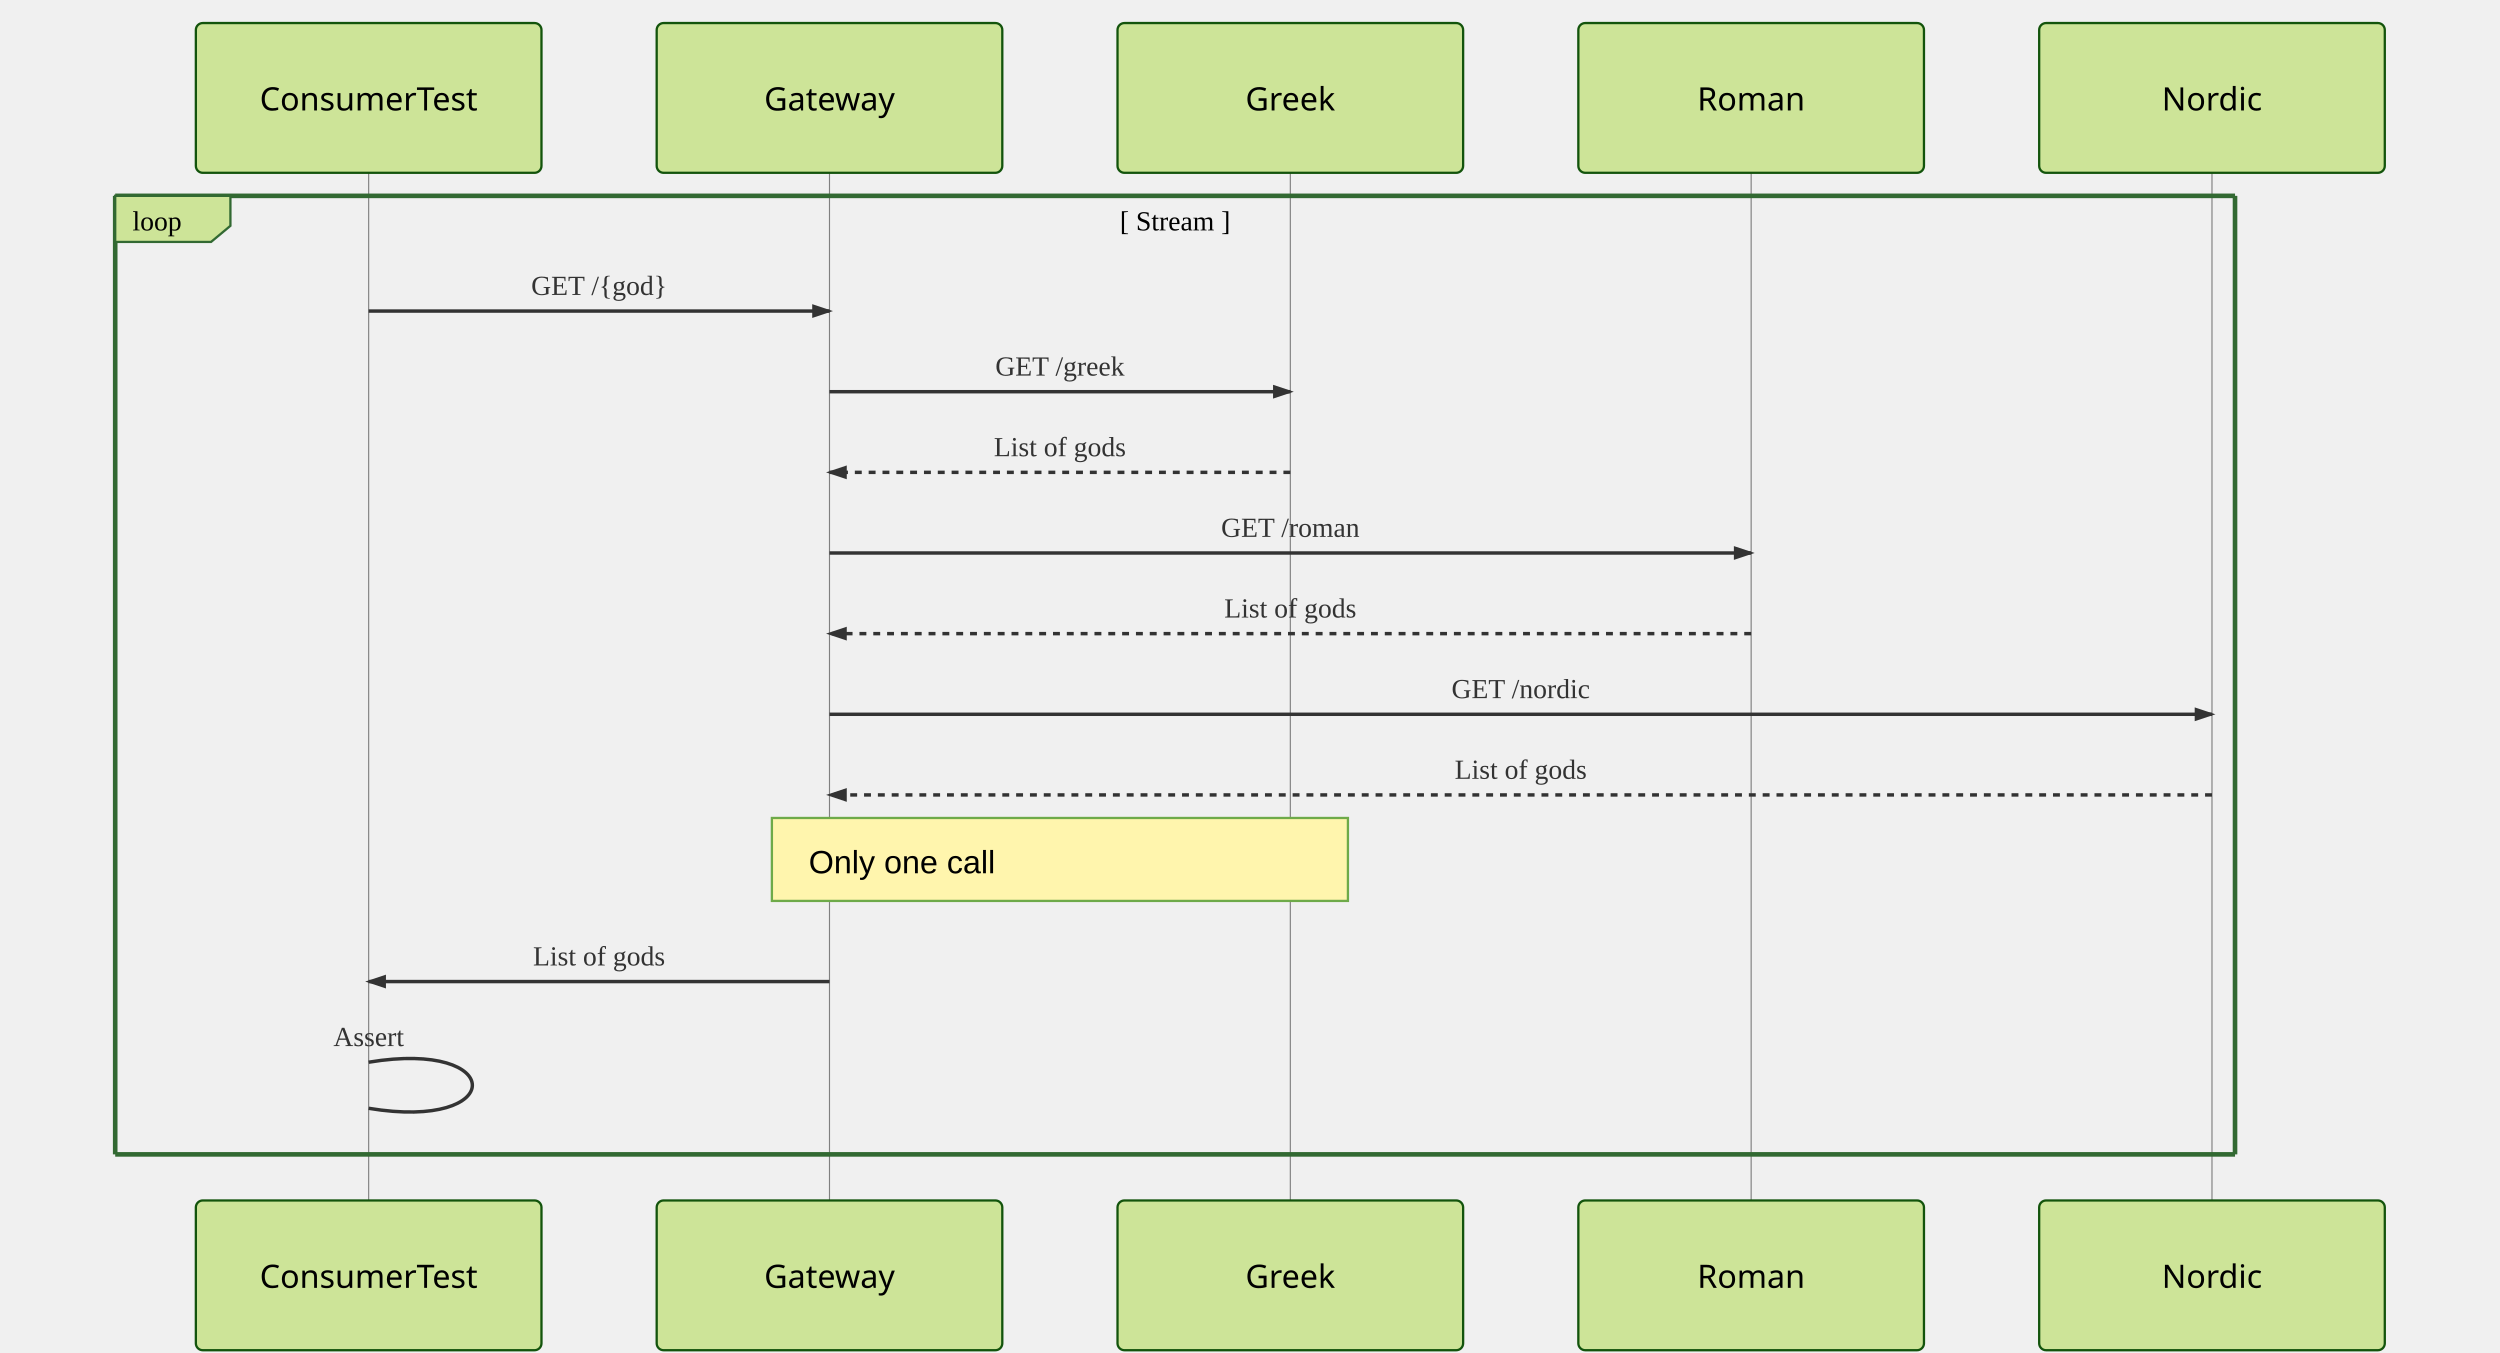
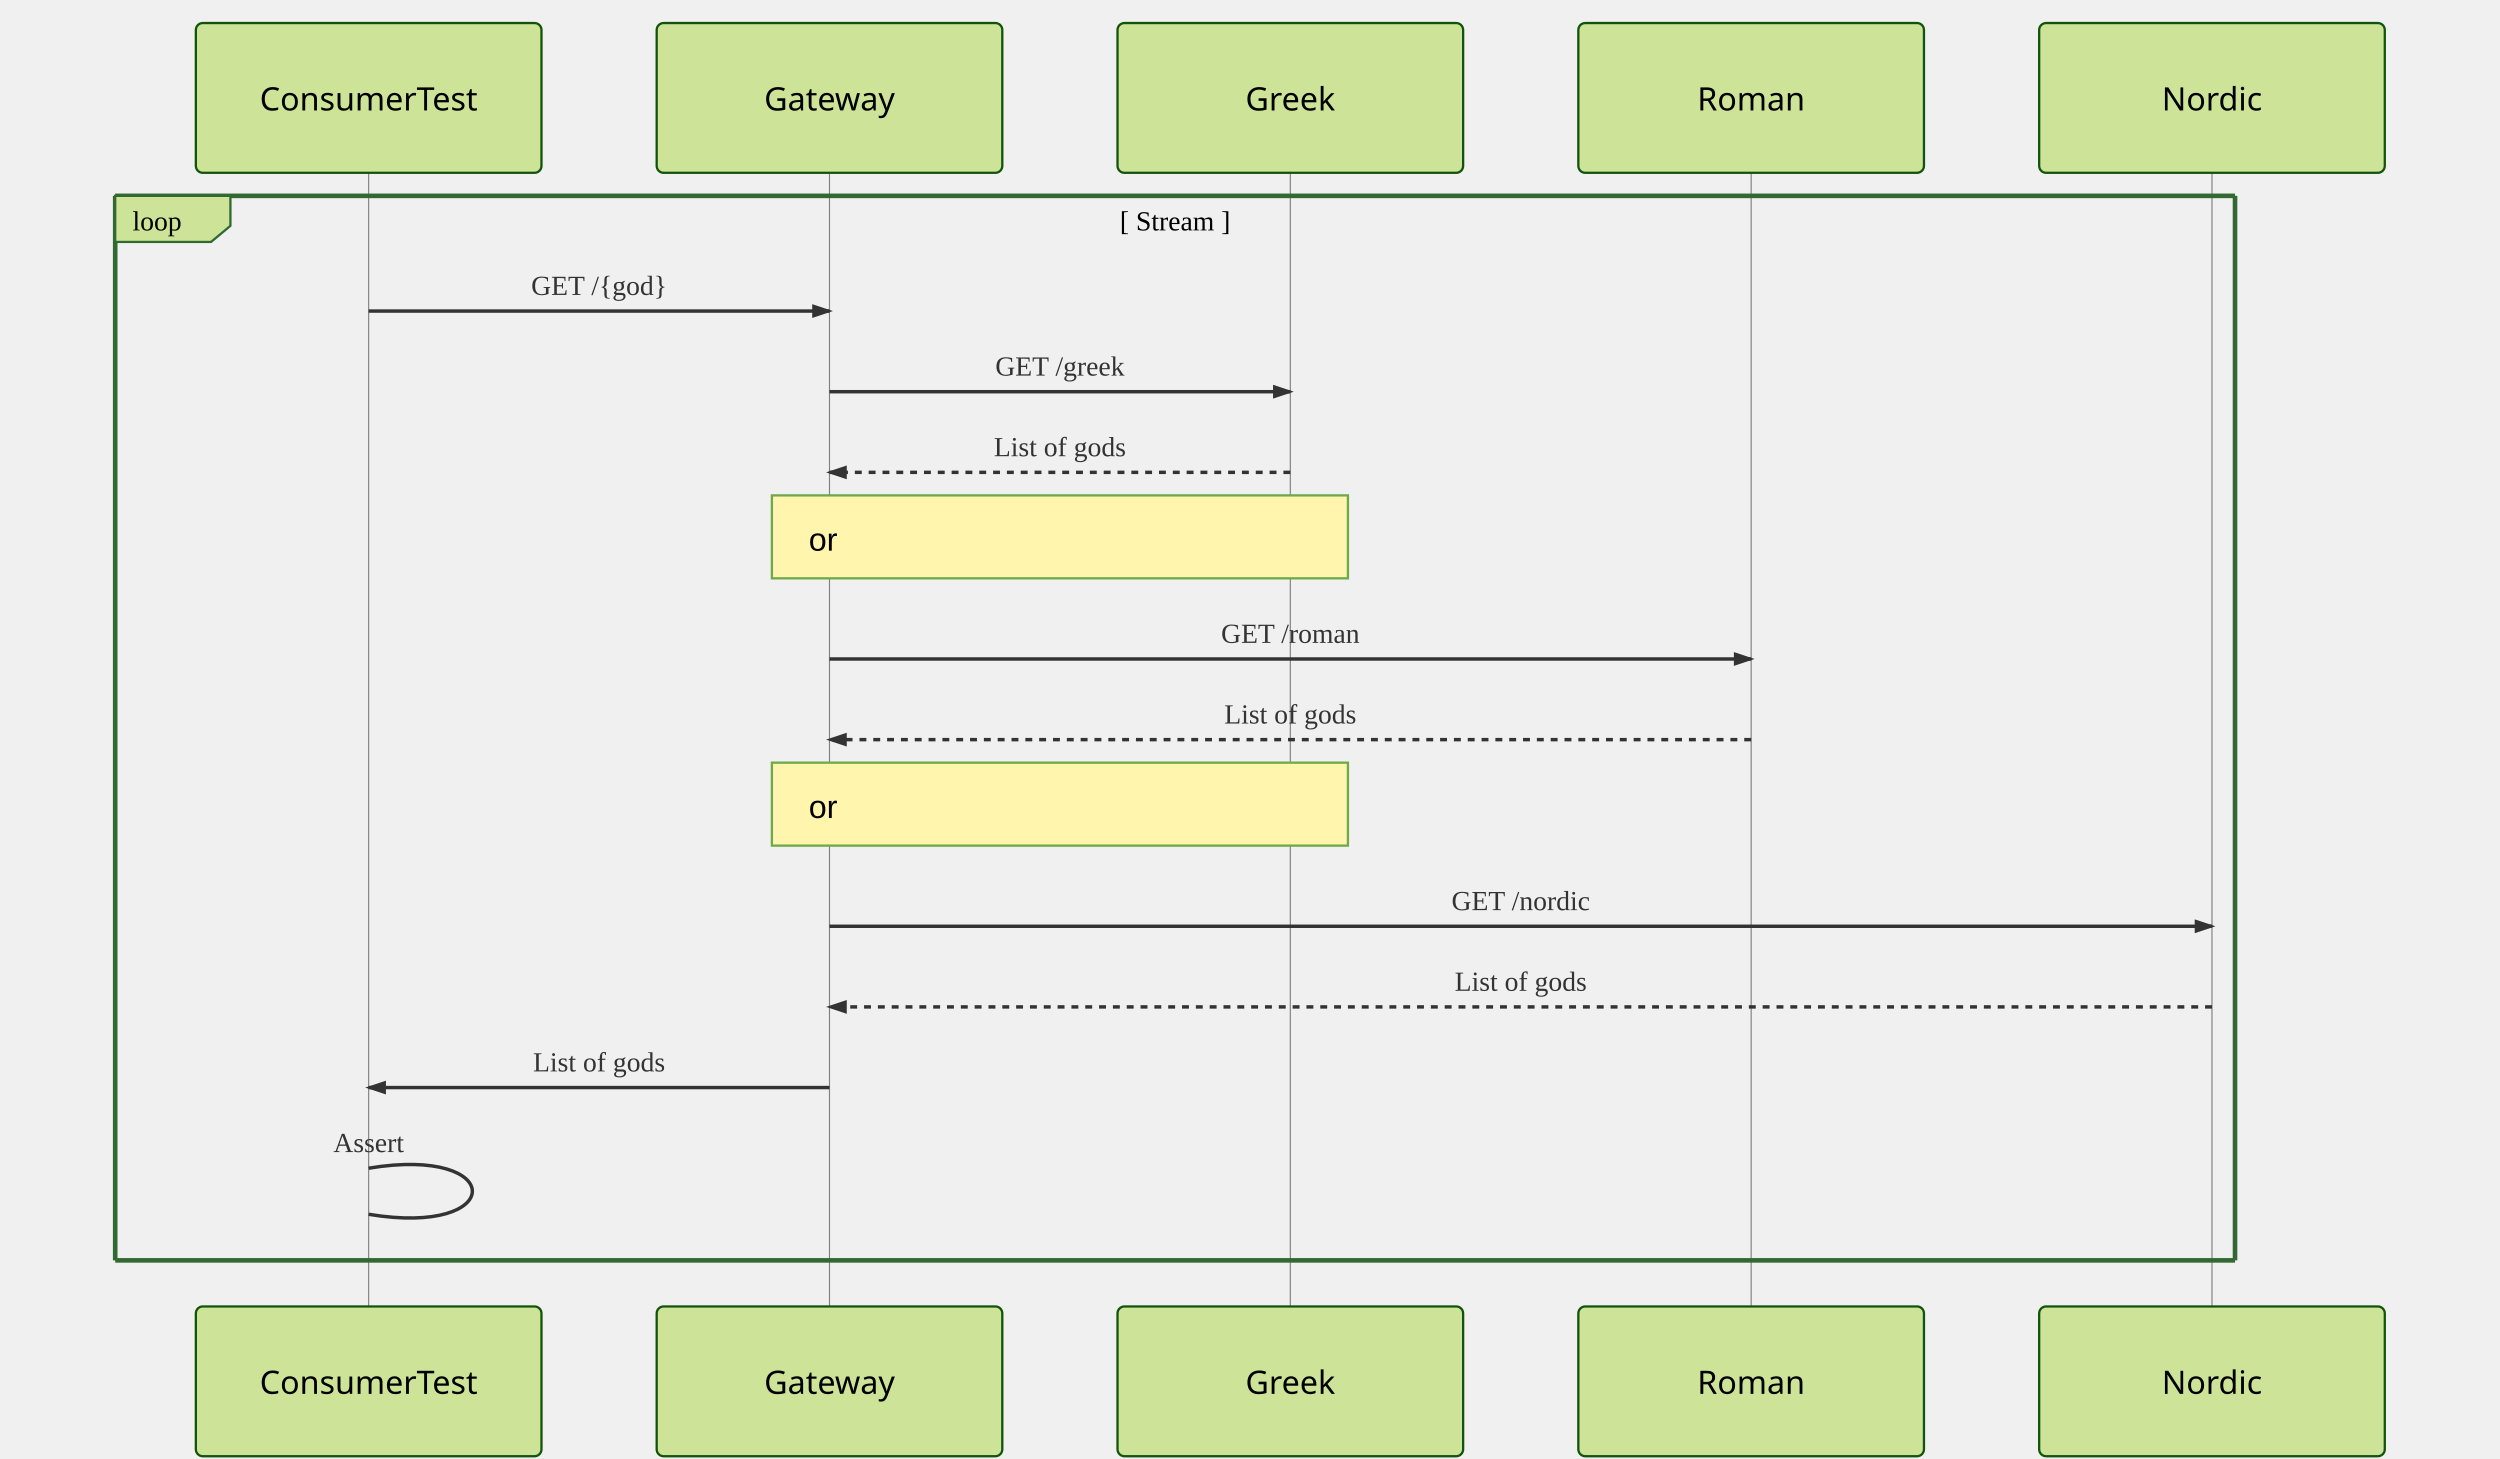
- <svg xmlns="http://www.w3.org/2000/svg" id="mermaid-1567576761523" width="100%" height="100%" style="max-width:1085px;" viewBox="-85 -10 1085 587">
+ <svg xmlns="http://www.w3.org/2000/svg" id="mermaid-1567577364842" width="100%" height="100%" style="max-width:1085px;" viewBox="-85 -10 1085 633">
  <style>


- #mermaid-1567576761523 .label {
+ #mermaid-1567577364842 .label {
  font-family: 'trebuchet ms', verdana, arial;
  color: #333; }

- #mermaid-1567576761523 .label text {
-   fill: #333; }
- 
- #mermaid-1567576761523 .node rect,
- #mermaid-1567576761523 .node circle,
- #mermaid-1567576761523 .node ellipse,
- #mermaid-1567576761523 .node polygon {
+ #mermaid-1567577364842 .label text {
+   fill: #333; }
+ 
+ #mermaid-1567577364842 .node rect,
+ #mermaid-1567577364842 .node circle,
+ #mermaid-1567577364842 .node ellipse,
+ #mermaid-1567577364842 .node polygon {
  fill: #cde498;
  stroke: #13540c;
  stroke-width: 1px; }

- #mermaid-1567576761523 .node.clickable {
+ #mermaid-1567577364842 .node.clickable {
  cursor: pointer; }

- #mermaid-1567576761523 .arrowheadPath {
+ #mermaid-1567577364842 .arrowheadPath {
  fill: green; }

- #mermaid-1567576761523 .edgePath .path {
+ #mermaid-1567577364842 .edgePath .path {
  stroke: green;
  stroke-width: 1.5px; }

- #mermaid-1567576761523 .edgeLabel {
+ #mermaid-1567577364842 .edgeLabel {
  background-color: #e8e8e8; }

- #mermaid-1567576761523 .cluster rect {
+ #mermaid-1567577364842 .cluster rect {
  fill: #cdffb2;
  stroke: #6eaa49;
  stroke-width: 1px; }

- #mermaid-1567576761523 .cluster text {
-   fill: #333; }
- 
- #mermaid-1567576761523 div.mermaidTooltip {
+ #mermaid-1567577364842 .cluster text {
+   fill: #333; }
+ 
+ #mermaid-1567577364842 div.mermaidTooltip {
  position: absolute;
  text-align: center;
  max-width: 200px;
  padding: 2px;
  font-family: 'trebuchet ms', verdana, arial;
  font-size: 12px;
  background: #cdffb2;
  border: 1px solid #6eaa49;
  border-radius: 2px;
  pointer-events: none;
  z-index: 100; }

- #mermaid-1567576761523 .actor {
+ #mermaid-1567577364842 .actor {
  stroke: #13540c;
  fill: #cde498; }

- #mermaid-1567576761523 text.actor {
+ #mermaid-1567577364842 text.actor {
  fill: black;
  stroke: none; }

- #mermaid-1567576761523 .actor-line {
+ #mermaid-1567577364842 .actor-line {
  stroke: grey; }

- #mermaid-1567576761523 .messageLine0 {
+ #mermaid-1567577364842 .messageLine0 {
  stroke-width: 1.5;
  stroke-dasharray: '2 2';
  stroke: #333; }

- #mermaid-1567576761523 .messageLine1 {
+ #mermaid-1567577364842 .messageLine1 {
  stroke-width: 1.5;
  stroke-dasharray: '2 2';
  stroke: #333; }

- #mermaid-1567576761523 #arrowhead {
-   fill: #333; }
- 
- #mermaid-1567576761523 .sequenceNumber {
+ #mermaid-1567577364842 #arrowhead {
+   fill: #333; }
+ 
+ #mermaid-1567577364842 .sequenceNumber {
  fill: white; }

- #mermaid-1567576761523 #sequencenumber {
-   fill: #333; }
- 
- #mermaid-1567576761523 #crosshead path {
+ #mermaid-1567577364842 #sequencenumber {
+   fill: #333; }
+ 
+ #mermaid-1567577364842 #crosshead path {
  fill: #333 !important;
  stroke: #333 !important; }

- #mermaid-1567576761523 .messageText {
+ #mermaid-1567577364842 .messageText {
  fill: #333;
  stroke: none; }

- #mermaid-1567576761523 .labelBox {
+ #mermaid-1567577364842 .labelBox {
  stroke: #326932;
  fill: #cde498; }

- #mermaid-1567576761523 .labelText {
+ #mermaid-1567577364842 .labelText {
  fill: black;
  stroke: none; }

- #mermaid-1567576761523 .loopText {
+ #mermaid-1567577364842 .loopText {
  fill: black;
  stroke: none; }

- #mermaid-1567576761523 .loopLine {
+ #mermaid-1567577364842 .loopLine {
  stroke-width: 2;
  stroke-dasharray: '2 2';
  stroke: #326932; }

- #mermaid-1567576761523 .note {
+ #mermaid-1567577364842 .note {
  stroke: #6eaa49;
  fill: #fff5ad; }

- #mermaid-1567576761523 .noteText {
+ #mermaid-1567577364842 .noteText {
  fill: black;
  stroke: none;
  font-family: 'trebuchet ms', verdana, arial;
  font-size: 14px; }

- #mermaid-1567576761523 .activation0 {
+ #mermaid-1567577364842 .activation0 {
  fill: #f4f4f4;
  stroke: #666; }

- #mermaid-1567576761523 .activation1 {
+ #mermaid-1567577364842 .activation1 {
  fill: #f4f4f4;
  stroke: #666; }

- #mermaid-1567576761523 .activation2 {
+ #mermaid-1567577364842 .activation2 {
  fill: #f4f4f4;
  stroke: #666; }


- #mermaid-1567576761523 .section {
+ #mermaid-1567577364842 .section {
  stroke: none;
  opacity: 0.2; }

- #mermaid-1567576761523 .section0 {
+ #mermaid-1567577364842 .section0 {
  fill: #6eaa49; }

- #mermaid-1567576761523 .section2 {
+ #mermaid-1567577364842 .section2 {
  fill: #6eaa49; }

- #mermaid-1567576761523 .section1,
- #mermaid-1567576761523 .section3 {
+ #mermaid-1567577364842 .section1,
+ #mermaid-1567577364842 .section3 {
  fill: white;
  opacity: 0.2; }

- #mermaid-1567576761523 .sectionTitle0 {
-   fill: #333; }
- 
- #mermaid-1567576761523 .sectionTitle1 {
-   fill: #333; }
- 
- #mermaid-1567576761523 .sectionTitle2 {
-   fill: #333; }
- 
- #mermaid-1567576761523 .sectionTitle3 {
-   fill: #333; }
- 
- #mermaid-1567576761523 .sectionTitle {
+ #mermaid-1567577364842 .sectionTitle0 {
+   fill: #333; }
+ 
+ #mermaid-1567577364842 .sectionTitle1 {
+   fill: #333; }
+ 
+ #mermaid-1567577364842 .sectionTitle2 {
+   fill: #333; }
+ 
+ #mermaid-1567577364842 .sectionTitle3 {
+   fill: #333; }
+ 
+ #mermaid-1567577364842 .sectionTitle {
  text-anchor: start;
  font-size: 11px;
  text-height: 14px; }


- #mermaid-1567576761523 .grid .tick {
+ #mermaid-1567577364842 .grid .tick {
  stroke: lightgrey;
  opacity: 0.3;
  shape-rendering: crispEdges; }

- #mermaid-1567576761523 .grid path {
+ #mermaid-1567577364842 .grid path {
  stroke-width: 0; }


- #mermaid-1567576761523 .today {
+ #mermaid-1567577364842 .today {
  fill: none;
  stroke: red;
  stroke-width: 2px; }



- #mermaid-1567576761523 .task {
+ #mermaid-1567577364842 .task {
  stroke-width: 2; }

- #mermaid-1567576761523 .taskText {
+ #mermaid-1567577364842 .taskText {
  text-anchor: middle;
  font-size: 11px; }

- #mermaid-1567576761523 .taskTextOutsideRight {
+ #mermaid-1567577364842 .taskTextOutsideRight {
  fill: black;
  text-anchor: start;
  font-size: 11px; }

- #mermaid-1567576761523 .taskTextOutsideLeft {
+ #mermaid-1567577364842 .taskTextOutsideLeft {
  fill: black;
  text-anchor: end;
  font-size: 11px; }


- #mermaid-1567576761523 .task.clickable {
+ #mermaid-1567577364842 .task.clickable {
  cursor: pointer; }

- #mermaid-1567576761523 .taskText.clickable {
+ #mermaid-1567577364842 .taskText.clickable {
  cursor: pointer;
  fill: #003163 !important;
  font-weight: bold; }

- #mermaid-1567576761523 .taskTextOutsideLeft.clickable {
+ #mermaid-1567577364842 .taskTextOutsideLeft.clickable {
  cursor: pointer;
  fill: #003163 !important;
  font-weight: bold; }

- #mermaid-1567576761523 .taskTextOutsideRight.clickable {
+ #mermaid-1567577364842 .taskTextOutsideRight.clickable {
  cursor: pointer;
  fill: #003163 !important;
  font-weight: bold; }


- #mermaid-1567576761523 .taskText0,
- #mermaid-1567576761523 .taskText1,
- #mermaid-1567576761523 .taskText2,
- #mermaid-1567576761523 .taskText3 {
+ #mermaid-1567577364842 .taskText0,
+ #mermaid-1567577364842 .taskText1,
+ #mermaid-1567577364842 .taskText2,
+ #mermaid-1567577364842 .taskText3 {
  fill: white; }

- #mermaid-1567576761523 .task0,
- #mermaid-1567576761523 .task1,
- #mermaid-1567576761523 .task2,
- #mermaid-1567576761523 .task3 {
+ #mermaid-1567577364842 .task0,
+ #mermaid-1567577364842 .task1,
+ #mermaid-1567577364842 .task2,
+ #mermaid-1567577364842 .task3 {
  fill: #487e3a;
  stroke: #13540c; }

- #mermaid-1567576761523 .taskTextOutside0,
- #mermaid-1567576761523 .taskTextOutside2 {
+ #mermaid-1567577364842 .taskTextOutside0,
+ #mermaid-1567577364842 .taskTextOutside2 {
  fill: black; }

- #mermaid-1567576761523 .taskTextOutside1,
- #mermaid-1567576761523 .taskTextOutside3 {
+ #mermaid-1567577364842 .taskTextOutside1,
+ #mermaid-1567577364842 .taskTextOutside3 {
  fill: black; }


- #mermaid-1567576761523 .active0,
- #mermaid-1567576761523 .active1,
- #mermaid-1567576761523 .active2,
- #mermaid-1567576761523 .active3 {
+ #mermaid-1567577364842 .active0,
+ #mermaid-1567577364842 .active1,
+ #mermaid-1567577364842 .active2,
+ #mermaid-1567577364842 .active3 {
  fill: #cde498;
  stroke: #13540c; }

- #mermaid-1567576761523 .activeText0,
- #mermaid-1567576761523 .activeText1,
- #mermaid-1567576761523 .activeText2,
- #mermaid-1567576761523 .activeText3 {
+ #mermaid-1567577364842 .activeText0,
+ #mermaid-1567577364842 .activeText1,
+ #mermaid-1567577364842 .activeText2,
+ #mermaid-1567577364842 .activeText3 {
  fill: black !important; }


- #mermaid-1567576761523 .done0,
- #mermaid-1567576761523 .done1,
- #mermaid-1567576761523 .done2,
- #mermaid-1567576761523 .done3 {
+ #mermaid-1567577364842 .done0,
+ #mermaid-1567577364842 .done1,
+ #mermaid-1567577364842 .done2,
+ #mermaid-1567577364842 .done3 {
  stroke: grey;
  fill: lightgrey;
  stroke-width: 2; }

- #mermaid-1567576761523 .doneText0,
- #mermaid-1567576761523 .doneText1,
- #mermaid-1567576761523 .doneText2,
- #mermaid-1567576761523 .doneText3 {
+ #mermaid-1567577364842 .doneText0,
+ #mermaid-1567577364842 .doneText1,
+ #mermaid-1567577364842 .doneText2,
+ #mermaid-1567577364842 .doneText3 {
  fill: black !important; }


- #mermaid-1567576761523 .crit0,
- #mermaid-1567576761523 .crit1,
- #mermaid-1567576761523 .crit2,
- #mermaid-1567576761523 .crit3 {
+ #mermaid-1567577364842 .crit0,
+ #mermaid-1567577364842 .crit1,
+ #mermaid-1567577364842 .crit2,
+ #mermaid-1567577364842 .crit3 {
  stroke: #ff8888;
  fill: red;
  stroke-width: 2; }

- #mermaid-1567576761523 .activeCrit0,
- #mermaid-1567576761523 .activeCrit1,
- #mermaid-1567576761523 .activeCrit2,
- #mermaid-1567576761523 .activeCrit3 {
+ #mermaid-1567577364842 .activeCrit0,
+ #mermaid-1567577364842 .activeCrit1,
+ #mermaid-1567577364842 .activeCrit2,
+ #mermaid-1567577364842 .activeCrit3 {
  stroke: #ff8888;
  fill: #cde498;
  stroke-width: 2; }

- #mermaid-1567576761523 .doneCrit0,
- #mermaid-1567576761523 .doneCrit1,
- #mermaid-1567576761523 .doneCrit2,
- #mermaid-1567576761523 .doneCrit3 {
+ #mermaid-1567577364842 .doneCrit0,
+ #mermaid-1567577364842 .doneCrit1,
+ #mermaid-1567577364842 .doneCrit2,
+ #mermaid-1567577364842 .doneCrit3 {
  stroke: #ff8888;
  fill: lightgrey;
  stroke-width: 2;
  cursor: pointer;
  shape-rendering: crispEdges; }

- #mermaid-1567576761523 .milestone {
+ #mermaid-1567577364842 .milestone {
  transform: rotate(45deg) scale(0.8, 0.8); }

- #mermaid-1567576761523 .milestoneText {
+ #mermaid-1567577364842 .milestoneText {
  font-style: italic; }

- #mermaid-1567576761523 .doneCritText0,
- #mermaid-1567576761523 .doneCritText1,
- #mermaid-1567576761523 .doneCritText2,
- #mermaid-1567576761523 .doneCritText3 {
+ #mermaid-1567577364842 .doneCritText0,
+ #mermaid-1567577364842 .doneCritText1,
+ #mermaid-1567577364842 .doneCritText2,
+ #mermaid-1567577364842 .doneCritText3 {
  fill: black !important; }

- #mermaid-1567576761523 .activeCritText0,
- #mermaid-1567576761523 .activeCritText1,
- #mermaid-1567576761523 .activeCritText2,
- #mermaid-1567576761523 .activeCritText3 {
+ #mermaid-1567577364842 .activeCritText0,
+ #mermaid-1567577364842 .activeCritText1,
+ #mermaid-1567577364842 .activeCritText2,
+ #mermaid-1567577364842 .activeCritText3 {
  fill: black !important; }

- #mermaid-1567576761523 .titleText {
+ #mermaid-1567577364842 .titleText {
  text-anchor: middle;
  font-size: 18px;
  fill: black; }

- #mermaid-1567576761523 g.classGroup text {
+ #mermaid-1567577364842 g.classGroup text {
  fill: #13540c;
  stroke: none;
  font-family: 'trebuchet ms', verdana, arial;
  font-size: 10px; }

- #mermaid-1567576761523 g.classGroup rect {
+ #mermaid-1567577364842 g.classGroup rect {
  fill: #cde498;
  stroke: #13540c; }

- #mermaid-1567576761523 g.classGroup line {
-   stroke: #13540c;
-   stroke-width: 1; }
- 
- #mermaid-1567576761523 .classLabel .box {
+ #mermaid-1567577364842 g.classGroup line {
+   stroke: #13540c;
+   stroke-width: 1; }
+ 
+ #mermaid-1567577364842 .classLabel .box {
  stroke: none;
  stroke-width: 0;
  fill: #cde498;
  opacity: 0.5; }

- #mermaid-1567576761523 .classLabel .label {
+ #mermaid-1567577364842 .classLabel .label {
  fill: #13540c;
  font-size: 10px; }

- #mermaid-1567576761523 .relation {
+ #mermaid-1567577364842 .relation {
  stroke: #13540c;
  stroke-width: 1;
  fill: none; }

- #mermaid-1567576761523 #compositionStart {
-   fill: #13540c;
-   stroke: #13540c;
-   stroke-width: 1; }
- 
- #mermaid-1567576761523 #compositionEnd {
-   fill: #13540c;
-   stroke: #13540c;
-   stroke-width: 1; }
- 
- #mermaid-1567576761523 #aggregationStart {
-   fill: #cde498;
-   stroke: #13540c;
-   stroke-width: 1; }
- 
- #mermaid-1567576761523 #aggregationEnd {
-   fill: #cde498;
-   stroke: #13540c;
-   stroke-width: 1; }
- 
- #mermaid-1567576761523 #dependencyStart {
-   fill: #13540c;
-   stroke: #13540c;
-   stroke-width: 1; }
- 
- #mermaid-1567576761523 #dependencyEnd {
-   fill: #13540c;
-   stroke: #13540c;
-   stroke-width: 1; }
- 
- #mermaid-1567576761523 #extensionStart {
-   fill: #13540c;
-   stroke: #13540c;
-   stroke-width: 1; }
- 
- #mermaid-1567576761523 #extensionEnd {
-   fill: #13540c;
-   stroke: #13540c;
-   stroke-width: 1; }
- 
- #mermaid-1567576761523 .commit-id,
- #mermaid-1567576761523 .commit-msg,
- #mermaid-1567576761523 .branch-label {
+ #mermaid-1567577364842 #compositionStart {
+   fill: #13540c;
+   stroke: #13540c;
+   stroke-width: 1; }
+ 
+ #mermaid-1567577364842 #compositionEnd {
+   fill: #13540c;
+   stroke: #13540c;
+   stroke-width: 1; }
+ 
+ #mermaid-1567577364842 #aggregationStart {
+   fill: #cde498;
+   stroke: #13540c;
+   stroke-width: 1; }
+ 
+ #mermaid-1567577364842 #aggregationEnd {
+   fill: #cde498;
+   stroke: #13540c;
+   stroke-width: 1; }
+ 
+ #mermaid-1567577364842 #dependencyStart {
+   fill: #13540c;
+   stroke: #13540c;
+   stroke-width: 1; }
+ 
+ #mermaid-1567577364842 #dependencyEnd {
+   fill: #13540c;
+   stroke: #13540c;
+   stroke-width: 1; }
+ 
+ #mermaid-1567577364842 #extensionStart {
+   fill: #13540c;
+   stroke: #13540c;
+   stroke-width: 1; }
+ 
+ #mermaid-1567577364842 #extensionEnd {
+   fill: #13540c;
+   stroke: #13540c;
+   stroke-width: 1; }
+ 
+ #mermaid-1567577364842 .commit-id,
+ #mermaid-1567577364842 .commit-msg,
+ #mermaid-1567577364842 .branch-label {
  fill: lightgrey;
  color: lightgrey; }
</style>
-   <style>#mermaid-1567576761523 {
+   <style>#mermaid-1567577364842 {
    color: rgba(0, 0, 0, 0.65);
    font: ;
  }</style>
  <g />
  <g>
-     <line id="actor935" x1="75" y1="5" x2="75" y2="576" class="actor-line" stroke-width="0.5px" stroke="#999" />
+     <line id="actor970" x1="75" y1="5" x2="75" y2="622" class="actor-line" stroke-width="0.5px" stroke="#999" />
    <rect x="0" y="0" fill="#eaeaea" stroke="#666" width="150" height="65" rx="3" ry="3" class="actor" />
    <text x="75" y="32.5" dominant-baseline="central" alignment-baseline="central" class="actor" style="text-anchor: middle; font-size: 14px; font-family: Open-Sans, sans-serif;">
      <tspan x="75" dy="0">ConsumerTest</tspan>
    </text>
  </g>
  <g>
-     <line id="actor936" x1="275" y1="5" x2="275" y2="576" class="actor-line" stroke-width="0.5px" stroke="#999" />
+     <line id="actor971" x1="275" y1="5" x2="275" y2="622" class="actor-line" stroke-width="0.5px" stroke="#999" />
    <rect x="200" y="0" fill="#eaeaea" stroke="#666" width="150" height="65" rx="3" ry="3" class="actor" />
    <text x="275" y="32.5" dominant-baseline="central" alignment-baseline="central" class="actor" style="text-anchor: middle; font-size: 14px; font-family: Open-Sans, sans-serif;">
      <tspan x="275" dy="0">Gateway</tspan>
    </text>
  </g>
  <g>
-     <line id="actor937" x1="475" y1="5" x2="475" y2="576" class="actor-line" stroke-width="0.5px" stroke="#999" />
+     <line id="actor972" x1="475" y1="5" x2="475" y2="622" class="actor-line" stroke-width="0.5px" stroke="#999" />
    <rect x="400" y="0" fill="#eaeaea" stroke="#666" width="150" height="65" rx="3" ry="3" class="actor" />
    <text x="475" y="32.5" dominant-baseline="central" alignment-baseline="central" class="actor" style="text-anchor: middle; font-size: 14px; font-family: Open-Sans, sans-serif;">
      <tspan x="475" dy="0">Greek</tspan>
    </text>
  </g>
  <g>
-     <line id="actor938" x1="675" y1="5" x2="675" y2="576" class="actor-line" stroke-width="0.5px" stroke="#999" />
+     <line id="actor973" x1="675" y1="5" x2="675" y2="622" class="actor-line" stroke-width="0.5px" stroke="#999" />
    <rect x="600" y="0" fill="#eaeaea" stroke="#666" width="150" height="65" rx="3" ry="3" class="actor" />
    <text x="675" y="32.5" dominant-baseline="central" alignment-baseline="central" class="actor" style="text-anchor: middle; font-size: 14px; font-family: Open-Sans, sans-serif;">
      <tspan x="675" dy="0">Roman</tspan>
    </text>
  </g>
  <g>
-     <line id="actor939" x1="875" y1="5" x2="875" y2="576" class="actor-line" stroke-width="0.5px" stroke="#999" />
+     <line id="actor974" x1="875" y1="5" x2="875" y2="622" class="actor-line" stroke-width="0.5px" stroke="#999" />
    <rect x="800" y="0" fill="#eaeaea" stroke="#666" width="150" height="65" rx="3" ry="3" class="actor" />
    <text x="875" y="32.5" dominant-baseline="central" alignment-baseline="central" class="actor" style="text-anchor: middle; font-size: 14px; font-family: Open-Sans, sans-serif;">
      <tspan x="875" dy="0">Nordic</tspan>
    </text>
  </g>
  <defs>
    <marker id="arrowhead" refX="5" refY="2" markerWidth="6" markerHeight="4" orient="auto">
      <path d="M 0,0 V 4 L6,2 Z" />
    </marker>
  </defs>
  <defs>
    <marker id="crosshead" markerWidth="15" markerHeight="8" orient="auto" refX="16" refY="4">
      <path fill="black" stroke="#000000" stroke-width="1px" d="M 9,2 V 6 L16,4 Z" style="stroke-dasharray: 0, 0;" />
      <path fill="none" stroke="#000000" stroke-width="1px" d="M 0,1 L 6,7 M 6,1 L 0,7" style="stroke-dasharray: 0, 0;" />
    </marker>
  </defs>
  <defs>
    <marker id="sequencenumber" refX="15" refY="15" markerWidth="60" markerHeight="40" orient="auto">
      <circle cx="15" cy="15" r="6" />
    </marker>
  </defs>
  <g>
    <text x="175" y="118" class="messageText" style="text-anchor: middle;">GET /{god}</text>
    <line x1="75" y1="125" x2="275" y2="125" class="messageLine0" stroke-width="2" stroke="black" marker-end="url(#arrowhead)" style="fill: none;" />
  </g>
  <g>
    <text x="375" y="153" class="messageText" style="text-anchor: middle;">GET /greek</text>
    <line x1="275" y1="160" x2="475" y2="160" class="messageLine0" stroke-width="2" stroke="black" marker-end="url(#arrowhead)" style="fill: none;" />
  </g>
  <g>
    <text x="375" y="188" class="messageText" style="text-anchor: middle;">List of gods</text>
    <line x1="475" y1="195" x2="275" y2="195" class="messageLine1" stroke-width="2" stroke="black" marker-end="url(#arrowhead)" style="stroke-dasharray: 3, 3; fill: none;" />
  </g>
  <g>
-     <text x="475" y="223" class="messageText" style="text-anchor: middle;">GET /roman</text>
-     <line x1="275" y1="230" x2="675" y2="230" class="messageLine0" stroke-width="2" stroke="black" marker-end="url(#arrowhead)" style="fill: none;" />
-   </g>
-   <g>
-     <text x="475" y="258" class="messageText" style="text-anchor: middle;">List of gods</text>
-     <line x1="675" y1="265" x2="275" y2="265" class="messageLine1" stroke-width="2" stroke="black" marker-end="url(#arrowhead)" style="stroke-dasharray: 3, 3; fill: none;" />
-   </g>
-   <g>
-     <text x="575" y="293" class="messageText" style="text-anchor: middle;">GET /nordic</text>
-     <line x1="275" y1="300" x2="875" y2="300" class="messageLine0" stroke-width="2" stroke="black" marker-end="url(#arrowhead)" style="fill: none;" />
-   </g>
-   <g>
-     <text x="575" y="328" class="messageText" style="text-anchor: middle;">List of gods</text>
-     <line x1="875" y1="335" x2="275" y2="335" class="messageLine1" stroke-width="2" stroke="black" marker-end="url(#arrowhead)" style="stroke-dasharray: 3, 3; fill: none;" />
-   </g>
-   <g>
-     <rect x="250" y="345" fill="#EDF2AE" stroke="#666" width="250" height="36" rx="0" ry="0" class="note" />
-     <text x="246" y="369" class="noteText">
-       <tspan x="266">Only one call</tspan>
-     </text>
-   </g>
-   <g>
-     <text x="175" y="409" class="messageText" style="text-anchor: middle;">List of gods</text>
-     <line x1="275" y1="416" x2="75" y2="416" class="messageLine0" stroke-width="2" stroke="black" marker-end="url(#arrowhead)" style="fill: none;" />
-   </g>
-   <g>
-     <text x="75" y="444" class="messageText" style="text-anchor: middle;">Assert</text>
-     <path d="M 75,451 C 135,441 135,481 75,471" class="messageLine0" stroke-width="2" stroke="black" style="fill: none;" />
+     <rect x="250" y="205" fill="#EDF2AE" stroke="#666" width="250" height="36" rx="0" ry="0" class="note" />
+     <text x="246" y="229" class="noteText">
+       <tspan x="266">or</tspan>
+     </text>
+   </g>
+   <g>
+     <text x="475" y="269" class="messageText" style="text-anchor: middle;">GET /roman</text>
+     <line x1="275" y1="276" x2="675" y2="276" class="messageLine0" stroke-width="2" stroke="black" marker-end="url(#arrowhead)" style="fill: none;" />
+   </g>
+   <g>
+     <text x="475" y="304" class="messageText" style="text-anchor: middle;">List of gods</text>
+     <line x1="675" y1="311" x2="275" y2="311" class="messageLine1" stroke-width="2" stroke="black" marker-end="url(#arrowhead)" style="stroke-dasharray: 3, 3; fill: none;" />
+   </g>
+   <g>
+     <rect x="250" y="321" fill="#EDF2AE" stroke="#666" width="250" height="36" rx="0" ry="0" class="note" />
+     <text x="246" y="345" class="noteText">
+       <tspan x="266">or</tspan>
+     </text>
+   </g>
+   <g>
+     <text x="575" y="385" class="messageText" style="text-anchor: middle;">GET /nordic</text>
+     <line x1="275" y1="392" x2="875" y2="392" class="messageLine0" stroke-width="2" stroke="black" marker-end="url(#arrowhead)" style="fill: none;" />
+   </g>
+   <g>
+     <text x="575" y="420" class="messageText" style="text-anchor: middle;">List of gods</text>
+     <line x1="875" y1="427" x2="275" y2="427" class="messageLine1" stroke-width="2" stroke="black" marker-end="url(#arrowhead)" style="stroke-dasharray: 3, 3; fill: none;" />
+   </g>
+   <g>
+     <text x="175" y="455" class="messageText" style="text-anchor: middle;">List of gods</text>
+     <line x1="275" y1="462" x2="75" y2="462" class="messageLine0" stroke-width="2" stroke="black" marker-end="url(#arrowhead)" style="fill: none;" />
+   </g>
+   <g>
+     <text x="75" y="490" class="messageText" style="text-anchor: middle;">Assert</text>
+     <path d="M 75,497 C 135,487 135,527 75,517" class="messageLine0" stroke-width="2" stroke="black" style="fill: none;" />
  </g>
  <g>
    <line x1="-35" y1="75" x2="885" y2="75" class="loopLine" />
-     <line x1="885" y1="75" x2="885" y2="491" class="loopLine" />
-     <line x1="-35" y1="491" x2="885" y2="491" class="loopLine" />
-     <line x1="-35" y1="75" x2="-35" y2="491" class="loopLine" />
+     <line x1="885" y1="75" x2="885" y2="537" class="loopLine" />
+     <line x1="-35" y1="537" x2="885" y2="537" class="loopLine" />
+     <line x1="-35" y1="75" x2="-35" y2="537" class="loopLine" />
    <polygon points="-35,75 15,75 15,88 6.6,95 -35,95" class="labelBox" />
    <text x="-27.5" y="90" class="labelText">
      <tspan x="-27.5">loop</tspan>
    </text>
    <text x="425" y="90" class="loopText" style="text-anchor: middle;">
      <tspan x="425">[ Stream ]</tspan>
    </text>
  </g>
  <g>
-     <rect x="0" y="511" fill="#eaeaea" stroke="#666" width="150" height="65" rx="3" ry="3" class="actor" />
-     <text x="75" y="543.5" dominant-baseline="central" alignment-baseline="central" class="actor" style="text-anchor: middle; font-size: 14px; font-family: Open-Sans, sans-serif;">
+     <rect x="0" y="557" fill="#eaeaea" stroke="#666" width="150" height="65" rx="3" ry="3" class="actor" />
+     <text x="75" y="589.5" dominant-baseline="central" alignment-baseline="central" class="actor" style="text-anchor: middle; font-size: 14px; font-family: Open-Sans, sans-serif;">
      <tspan x="75" dy="0">ConsumerTest</tspan>
    </text>
  </g>
  <g>
-     <rect x="200" y="511" fill="#eaeaea" stroke="#666" width="150" height="65" rx="3" ry="3" class="actor" />
-     <text x="275" y="543.5" dominant-baseline="central" alignment-baseline="central" class="actor" style="text-anchor: middle; font-size: 14px; font-family: Open-Sans, sans-serif;">
+     <rect x="200" y="557" fill="#eaeaea" stroke="#666" width="150" height="65" rx="3" ry="3" class="actor" />
+     <text x="275" y="589.5" dominant-baseline="central" alignment-baseline="central" class="actor" style="text-anchor: middle; font-size: 14px; font-family: Open-Sans, sans-serif;">
      <tspan x="275" dy="0">Gateway</tspan>
    </text>
  </g>
  <g>
-     <rect x="400" y="511" fill="#eaeaea" stroke="#666" width="150" height="65" rx="3" ry="3" class="actor" />
-     <text x="475" y="543.5" dominant-baseline="central" alignment-baseline="central" class="actor" style="text-anchor: middle; font-size: 14px; font-family: Open-Sans, sans-serif;">
+     <rect x="400" y="557" fill="#eaeaea" stroke="#666" width="150" height="65" rx="3" ry="3" class="actor" />
+     <text x="475" y="589.5" dominant-baseline="central" alignment-baseline="central" class="actor" style="text-anchor: middle; font-size: 14px; font-family: Open-Sans, sans-serif;">
      <tspan x="475" dy="0">Greek</tspan>
    </text>
  </g>
  <g>
-     <rect x="600" y="511" fill="#eaeaea" stroke="#666" width="150" height="65" rx="3" ry="3" class="actor" />
-     <text x="675" y="543.5" dominant-baseline="central" alignment-baseline="central" class="actor" style="text-anchor: middle; font-size: 14px; font-family: Open-Sans, sans-serif;">
+     <rect x="600" y="557" fill="#eaeaea" stroke="#666" width="150" height="65" rx="3" ry="3" class="actor" />
+     <text x="675" y="589.5" dominant-baseline="central" alignment-baseline="central" class="actor" style="text-anchor: middle; font-size: 14px; font-family: Open-Sans, sans-serif;">
      <tspan x="675" dy="0">Roman</tspan>
    </text>
  </g>
  <g>
-     <rect x="800" y="511" fill="#eaeaea" stroke="#666" width="150" height="65" rx="3" ry="3" class="actor" />
-     <text x="875" y="543.5" dominant-baseline="central" alignment-baseline="central" class="actor" style="text-anchor: middle; font-size: 14px; font-family: Open-Sans, sans-serif;">
+     <rect x="800" y="557" fill="#eaeaea" stroke="#666" width="150" height="65" rx="3" ry="3" class="actor" />
+     <text x="875" y="589.5" dominant-baseline="central" alignment-baseline="central" class="actor" style="text-anchor: middle; font-size: 14px; font-family: Open-Sans, sans-serif;">
      <tspan x="875" dy="0">Nordic</tspan>
    </text>
  </g>
</svg>
